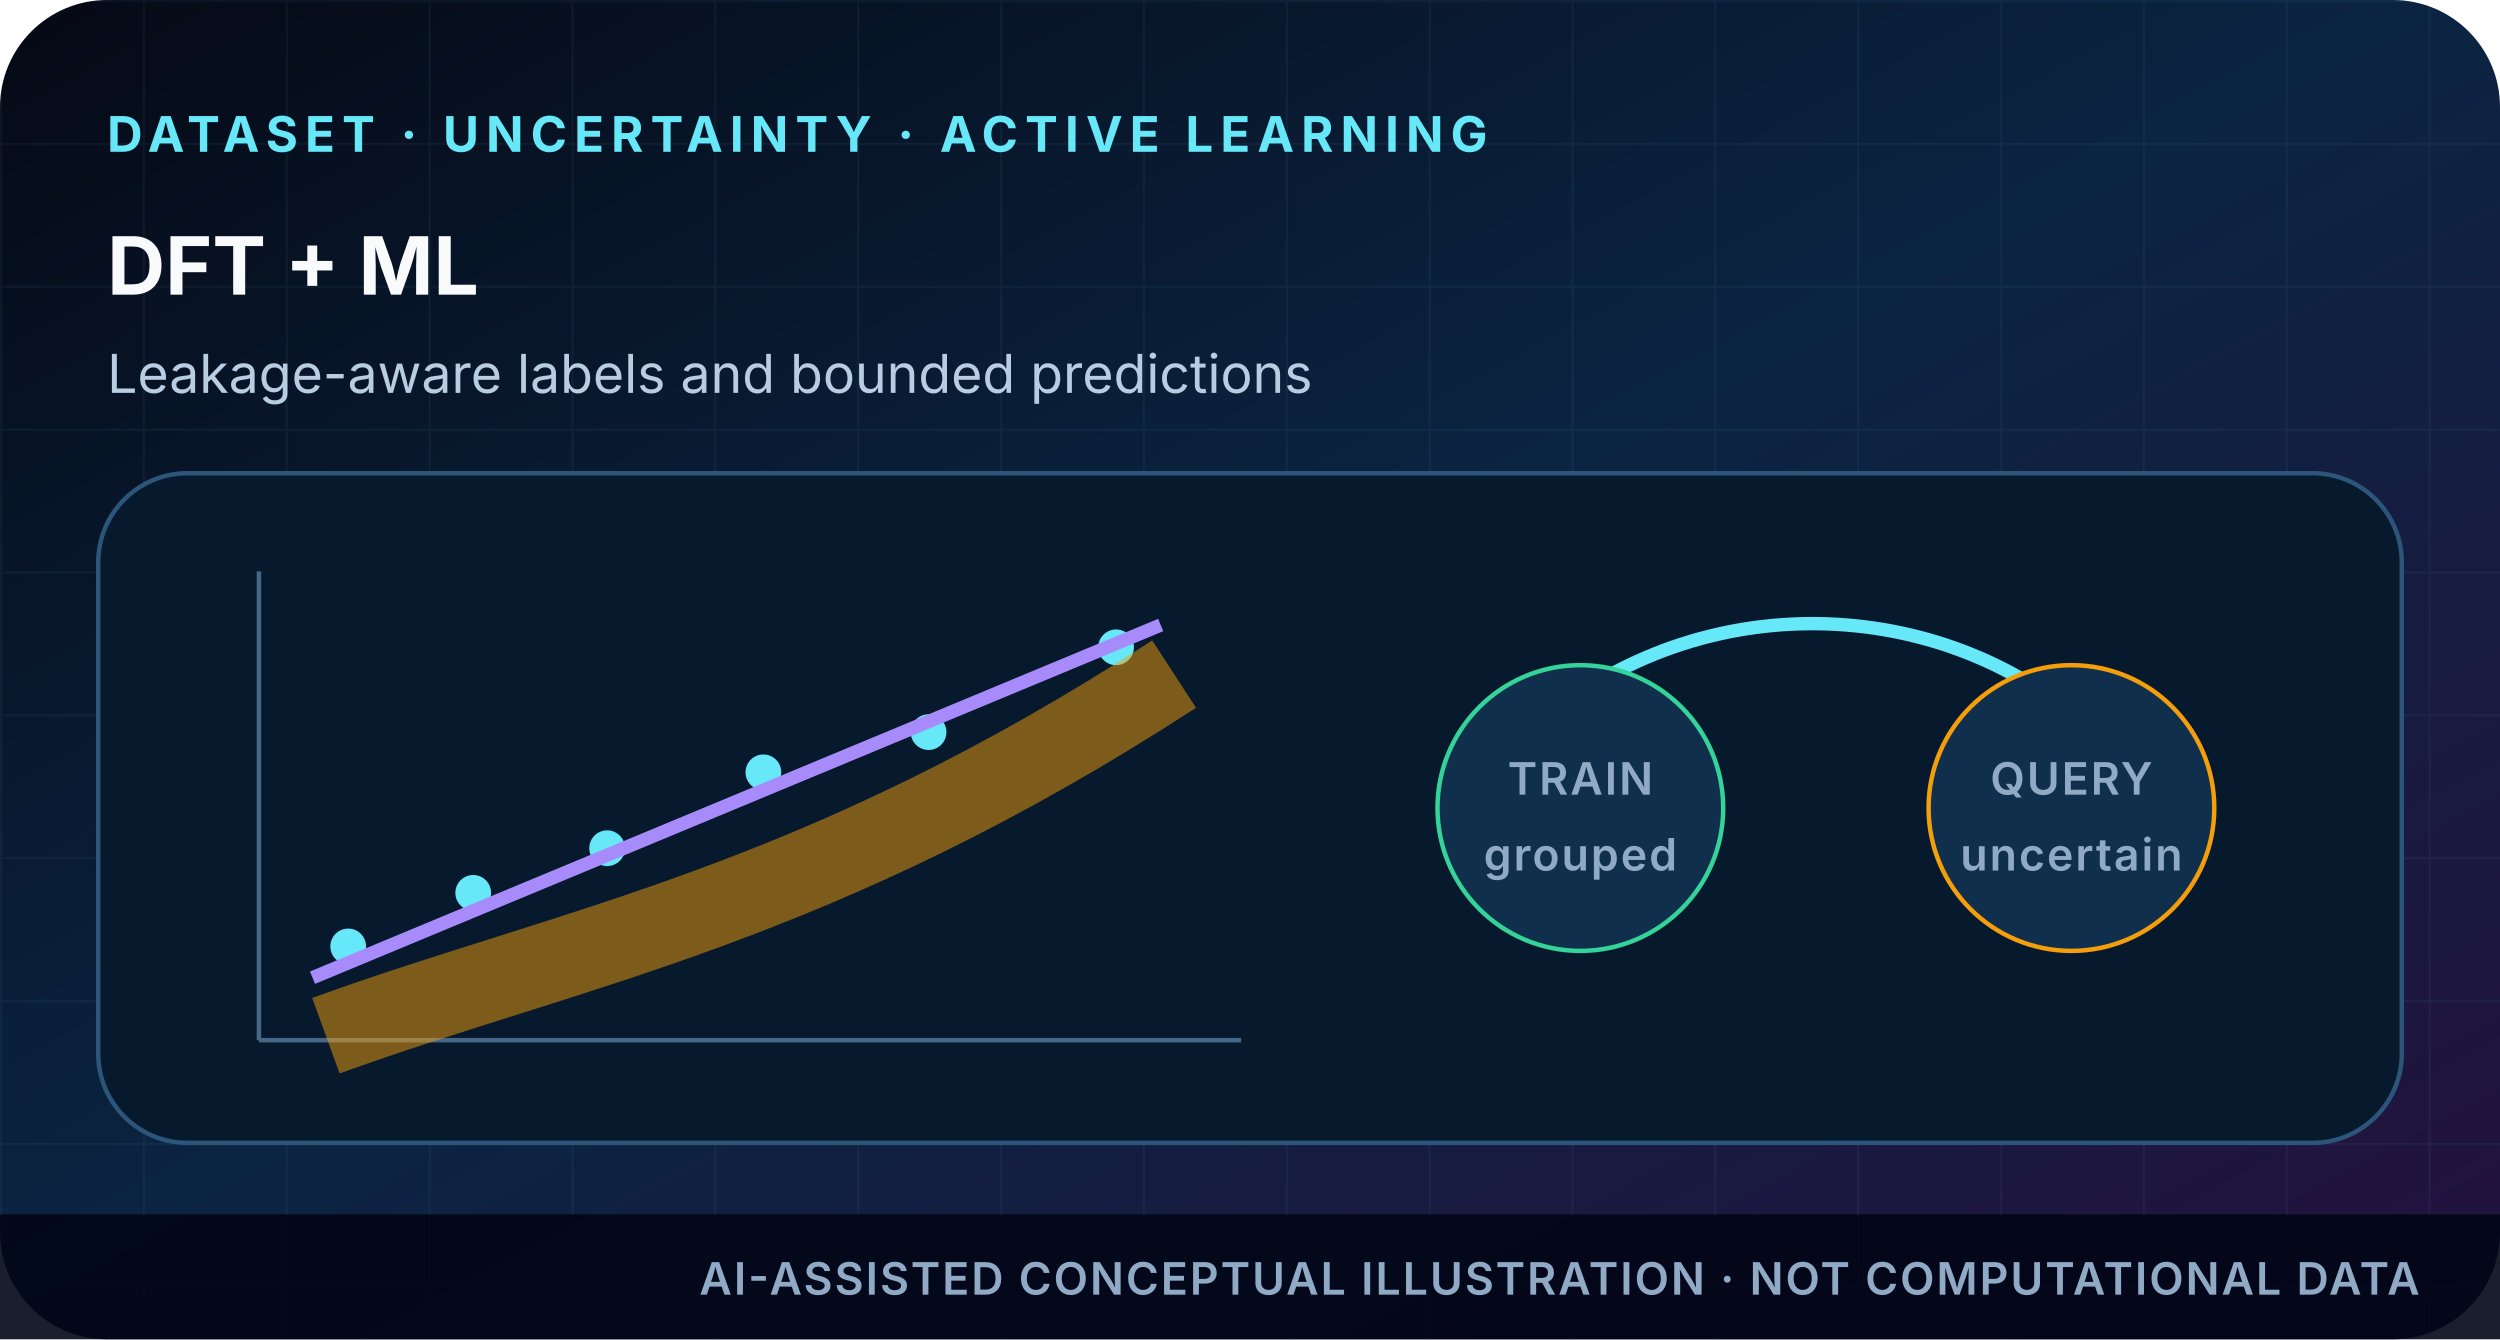
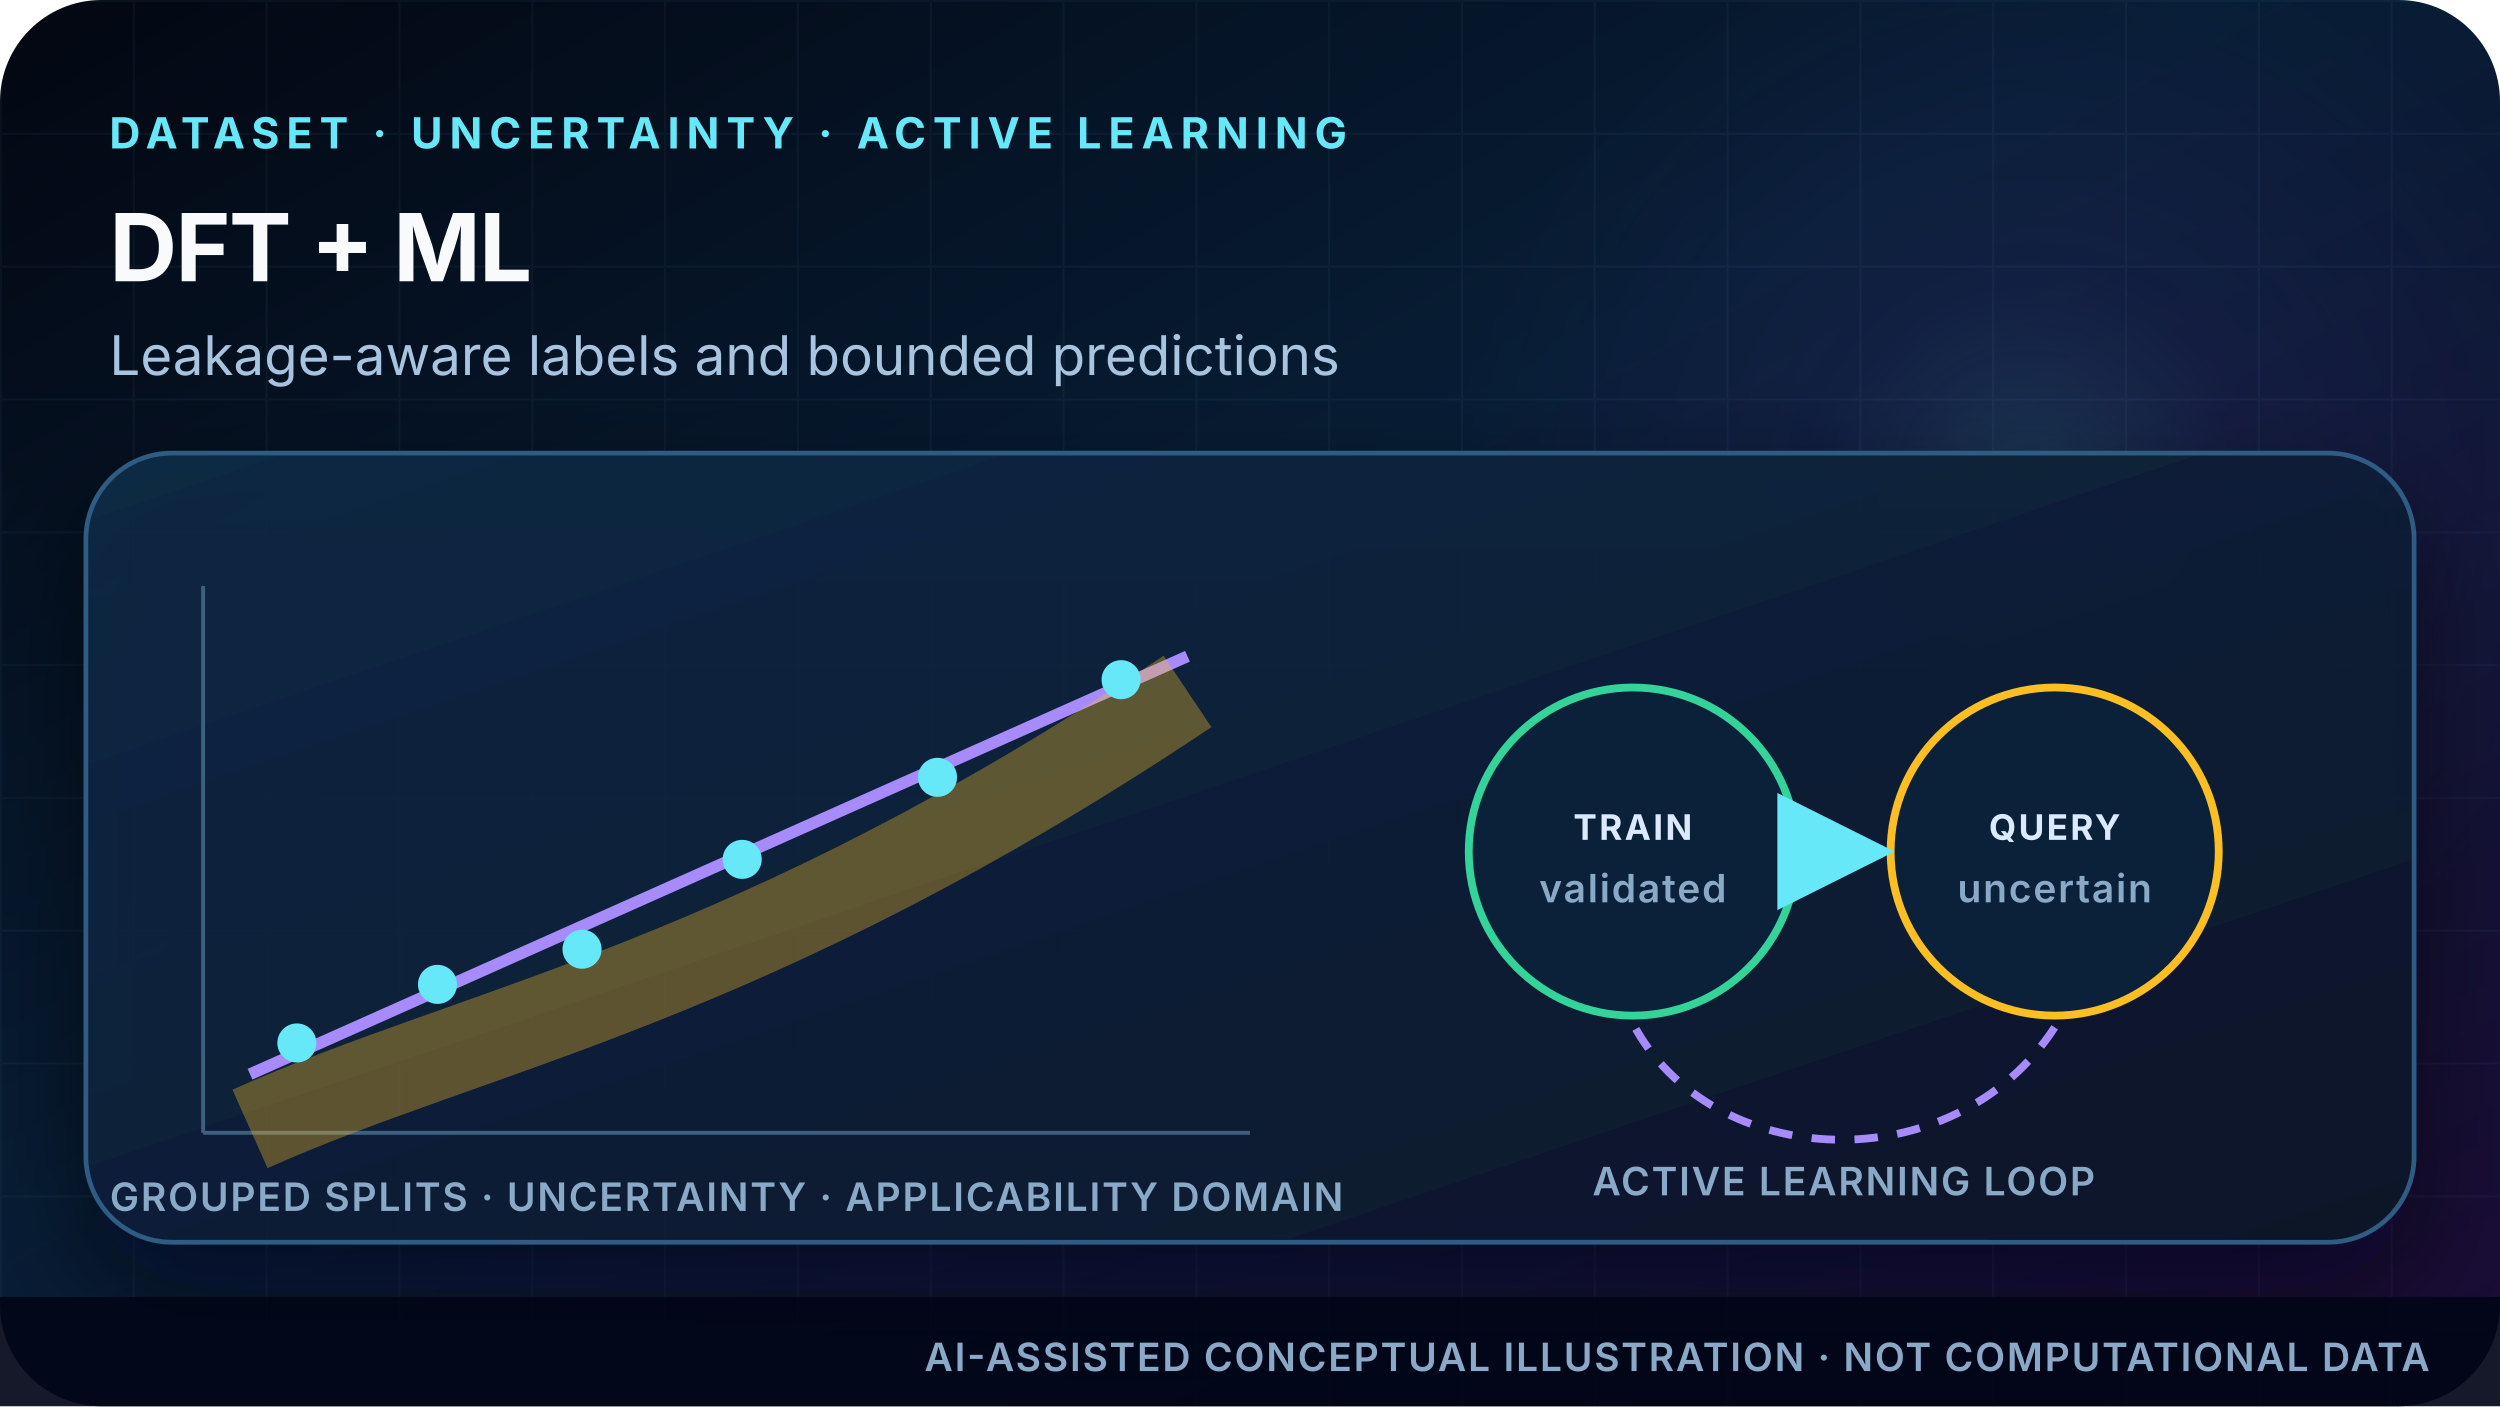
- <svg xmlns="http://www.w3.org/2000/svg" width="560" height="300" viewBox="0 0 560 300" role="img" aria-label="AI-assisted conceptual illustration; not computational data">
+ <svg xmlns="http://www.w3.org/2000/svg" width="640" height="360" viewBox="0 0 640 360" role="img" aria-label="AI-assisted conceptual illustration; not computational data">
  <defs>
    <linearGradient id="bg" x1="0" y1="0" x2="1" y2="1">
-       <stop stop-color="#050914" />
-       <stop offset=".48" stop-color="#0b2442" />
-       <stop offset="1" stop-color="#24113e" />
+       <stop stop-color="#030711" />
+       <stop offset=".44" stop-color="#071d35" />
+       <stop offset="1" stop-color="#1b0b35" />
    </linearGradient>
-     <linearGradient id="cyan" x1="0" x2="1">
-       <stop stop-color="#67e8f9" />
-       <stop offset="1" stop-color="#38bdf8" />
+     <linearGradient id="panel" x1="0" y1="0" x2="1" y2="1">
+       <stop stop-color="#0e2946" stop-opacity=".96" />
+       <stop offset="1" stop-color="#0a1427" stop-opacity=".98" />
    </linearGradient>
-     <linearGradient id="violet" x1="0" x2="1">
-       <stop stop-color="#c4b5fd" />
-       <stop offset="1" stop-color="#8b5cf6" />
+     <linearGradient id="cyan" x1="0" y1="0" x2="1" y2="1">
+       <stop stop-color="#a5f3fc" />
+       <stop offset=".48" stop-color="#22d3ee" />
+       <stop offset="1" stop-color="#0284c7" />
    </linearGradient>
-     <linearGradient id="gold" x1="0" x2="1">
-       <stop stop-color="#fde68a" />
-       <stop offset="1" stop-color="#f59e0b" />
+     <linearGradient id="violet" x1="0" y1="0" x2="1" y2="1">
+       <stop stop-color="#ddd6fe" />
+       <stop offset=".5" stop-color="#a78bfa" />
+       <stop offset="1" stop-color="#6d28d9" />
    </linearGradient>
-     <radialGradient id="orb">
-       <stop stop-color="#67e8f9" stop-opacity=".92" />
-       <stop offset=".45" stop-color="#8b5cf6" stop-opacity=".55" />
+     <linearGradient id="amber" x1="0" y1="0" x2="1" y2="1">
+       <stop stop-color="#fef3c7" />
+       <stop offset=".5" stop-color="#fbbf24" />
+       <stop offset="1" stop-color="#d97706" />
+     </linearGradient>
+     <linearGradient id="emerald" x1="0" y1="0" x2="1" y2="1">
+       <stop stop-color="#d1fae5" />
+       <stop offset=".5" stop-color="#34d399" />
+       <stop offset="1" stop-color="#059669" />
+     </linearGradient>
+     <linearGradient id="rose" x1="0" y1="0" x2="1" y2="1">
+       <stop stop-color="#ffe4e6" />
+       <stop offset=".5" stop-color="#fb7185" />
+       <stop offset="1" stop-color="#be123c" />
+     </linearGradient>
+     <radialGradient id="halo">
+       <stop stop-color="#67e8f9" stop-opacity=".7" />
+       <stop offset=".38" stop-color="#8b5cf6" stop-opacity=".28" />
      <stop offset="1" stop-color="#8b5cf6" stop-opacity="0" />
    </radialGradient>
-     <filter id="glow" x="-60%" y="-60%" width="220%" height="220%">
+     <pattern id="grid" width="34" height="34" patternUnits="userSpaceOnUse">
+       <path d="M34 0H0V34" fill="none" stroke="#7dd3fc" stroke-opacity=".045" stroke-width="1" />
+     </pattern>
+     <filter id="glow" x="-80%" y="-80%" width="260%" height="260%">
      <feGaussianBlur stdDeviation="7" result="b" />
      <feMerge>
        <feMergeNode in="b" />
        <feMergeNode in="SourceGraphic" />
      </feMerge>
    </filter>
-     <filter id="shadow" x="-30%" y="-30%" width="160%" height="160%">
-       <feDropShadow dx="0" dy="10" stdDeviation="12" flood-color="#020617" flood-opacity=".42" />
+     <filter id="soft" x="-40%" y="-40%" width="180%" height="180%">
+       <feGaussianBlur stdDeviation="18" />
    </filter>
-     <pattern id="grid" width="32" height="32" patternUnits="userSpaceOnUse">
-       <path d="M32 0H0V32" fill="none" stroke="#7dd3fc" stroke-opacity=".055" />
-     </pattern>
+     <filter id="shadow" x="-40%" y="-40%" width="180%" height="180%">
+       <feDropShadow dx="0" dy="12" stdDeviation="14" flood-color="#020617" flood-opacity=".55" />
+     </filter>
+     <marker id="arrow" markerWidth="10" markerHeight="10" refX="9" refY="5" orient="auto">
+       <path d="M0 0L10 5L0 10Z" fill="#67e8f9" />
+     </marker>
    <style>
-     .title{font:700 34px Inter,Arial,sans-serif;fill:#f8fafc;letter-spacing:-.7px}
-     .sub{font:400 15px Inter,Arial,sans-serif;fill:#a8c7e8}
-     .kicker{font:700 11px Inter,Arial,sans-serif;fill:#67e8f9;letter-spacing:1.6px}
-     .h{font:700 18px Inter,Arial,sans-serif;fill:#f8fafc}
-     .b{font:400 12px Inter,Arial,sans-serif;fill:#b8cce2}
-     .tiny{font:600 10px Inter,Arial,sans-serif;fill:#90aac5;letter-spacing:.45px}
-     .pill{fill:#0b1f36;stroke:#2f5d85;stroke-width:1}
-   </style>
+ .t{font-family:Inter,Segoe UI,Arial,sans-serif}.k{font-family:Inter,Segoe UI,Arial,sans-serif;font-weight:700;font-size:11px;fill:#67e8f9;letter-spacing:1.8px}.h1{font-family:Inter,Segoe UI,Arial,sans-serif;font-weight:700;font-size:42px;fill:#f8fafc;letter-spacing:-1px}.h2{font-family:Inter,Segoe UI,Arial,sans-serif;font-weight:700;font-size:24px;fill:#f8fafc;letter-spacing:-.4px}.s{font-family:Inter,Segoe UI,Arial,sans-serif;font-weight:400;font-size:14px;fill:#a9c4df}.b{font-family:Inter,Segoe UI,Arial,sans-serif;font-weight:500;font-size:12px;fill:#c7d9eb}.m{font-family:Inter,Segoe UI,Arial,sans-serif;font-weight:600;font-size:10px;fill:#89a9c7;letter-spacing:.45px}.n{font-family:Inter,Segoe UI,Arial,sans-serif;font-weight:700;font-size:9px;fill:#dbeafe;letter-spacing:.6px}.glass{fill:url(#panel);stroke:#2d5b82;stroke-width:1.2}.chip{fill:#0a2139;stroke:#2f638c;stroke-width:1}.hair{stroke:#4e789a;stroke-width:1}.axis{stroke:#3d607f;stroke-width:1}.dim{fill:#7e9bb8}.white{fill:#f8fafc}
+ </style>
  </defs>
-   <rect width="560" height="300" rx="24" fill="url(#bg)" />
-   <rect width="560" height="300" rx="24" fill="url(#grid)" />
-   <text x="24" y="34" class="kicker">DATASET · UNCERTAINTY · ACTIVE LEARNING</text>
-   <text x="24" y="66" class="h" font-size="23">DFT + ML</text>
-   <text x="24" y="88" class="b">Leakage-aware labels and bounded predictions</text>
-   <rect x="22" y="106" width="516" height="150" rx="20" fill="#07192d" stroke="#2c557a" />
-   <g transform="translate(58 128)">
-     <path d="M0 105H220M0 0V105" stroke="#466786" />
+   <rect width="640" height="360" rx="26" fill="url(#bg)" />
+   <rect width="640" height="360" rx="26" fill="url(#grid)" />
+   <circle cx="520" cy="125" r="150" fill="url(#halo)" opacity=".22" />
+   <text x="28" y="38" class="k">DATASET · UNCERTAINTY · ACTIVE LEARNING</text>
+   <text x="28" y="72" class="h2" font-size="27">DFT + ML</text>
+   <text x="28" y="96" class="s">Leakage-aware labels and bounded predictions</text>
+   <rect x="22" y="116" width="596" height="202" rx="22" class="glass" filter="url(#shadow)" />
+   <g transform="translate(52 150)">
+     <path d="M0 140H268M0 0V140" class="axis" fill="none" />
+     <path d="M12 125L252 18" stroke="#a78bfa" stroke-width="3" />
+     <path d="M12 139C70 113 140 102 252 27" fill="none" stroke="#fbbf24" stroke-opacity=".34" stroke-width="22" />
    <g fill="#67e8f9">
-       <circle cx="20" cy="84" r="4" />
-       <circle cx="48" cy="72" r="4" />
-       <circle cx="78" cy="62" r="4" />
-       <circle cx="113" cy="45" r="4" />
-       <circle cx="150" cy="36" r="4" />
-       <circle cx="192" cy="17" r="4" />
+       <circle cx="24" cy="117" r="5" />
+       <circle cx="60" cy="102" r="5" />
+       <circle cx="97" cy="93" r="5" />
+       <circle cx="138" cy="70" r="5" />
+       <circle cx="188" cy="49" r="5" />
+       <circle cx="235" cy="24" r="5" />
    </g>
-     <path d="M12 91L202 12" stroke="#a78bfa" stroke-width="3" />
-     <path d="M15 104C70 84 125 75 205 23" fill="none" stroke="#f59e0b" stroke-opacity=".5" stroke-width="18" />
+     <text x="134" y="160" text-anchor="middle" class="m">GROUPED SPLITS · UNCERTAINTY · APPLICABILITY DOMAIN</text>
  </g>
-   <path d="M350 158c38-28 91-23 122 9" fill="none" stroke="#67e8f9" stroke-width="3" marker-end="url(#none)" />
-   <circle cx="354" cy="181" r="32" fill="#102f4c" stroke="#34d399" />
-   <circle cx="464" cy="181" r="32" fill="#102f4c" stroke="#f59e0b" />
-   <text x="354" y="178" text-anchor="middle" class="tiny">TRAIN</text>
-   <text x="354" y="195" text-anchor="middle" class="tiny">grouped</text>
-   <text x="464" y="178" text-anchor="middle" class="tiny">QUERY</text>
-   <text x="464" y="195" text-anchor="middle" class="tiny">uncertain</text>
-   <rect x="0" y="272" width="560" height="28" fill="#020617" fill-opacity=".9" />
-   <text x="542" y="290" text-anchor="end" class="tiny" fill="#7dd3fc">AI-ASSISTED CONCEPTUAL ILLUSTRATION · NOT COMPUTATIONAL DATA</text>
+   <g transform="translate(360 158)">
+     <circle cx="58" cy="60" r="42" fill="#0a2139" stroke="#34d399" stroke-width="2" />
+     <circle cx="166" cy="60" r="42" fill="#0a2139" stroke="#fbbf24" stroke-width="2" />
+     <path d="M100 60H122" stroke="#67e8f9" stroke-width="3" marker-end="url(#arrow)" />
+     <path d="M166 105C140 145 78 142 58 104" fill="none" stroke="#a78bfa" stroke-width="2" stroke-dasharray="6 5" />
+     <text x="58" y="57" text-anchor="middle" class="n">TRAIN</text>
+     <text x="58" y="73" text-anchor="middle" class="m">validated</text>
+     <text x="166" y="57" text-anchor="middle" class="n">QUERY</text>
+     <text x="166" y="73" text-anchor="middle" class="m">uncertain</text>
+     <text x="112" y="148" text-anchor="middle" class="m">ACTIVE LEARNING LOOP</text>
+   </g>
+   <rect x="0" y="332" width="640" height="28" fill="#020617" fill-opacity=".92" />
+   <text x="622" y="351" text-anchor="end" class="m" fill="#7dd3fc">AI-ASSISTED CONCEPTUAL ILLUSTRATION · NOT COMPUTATIONAL DATA</text>
</svg>
